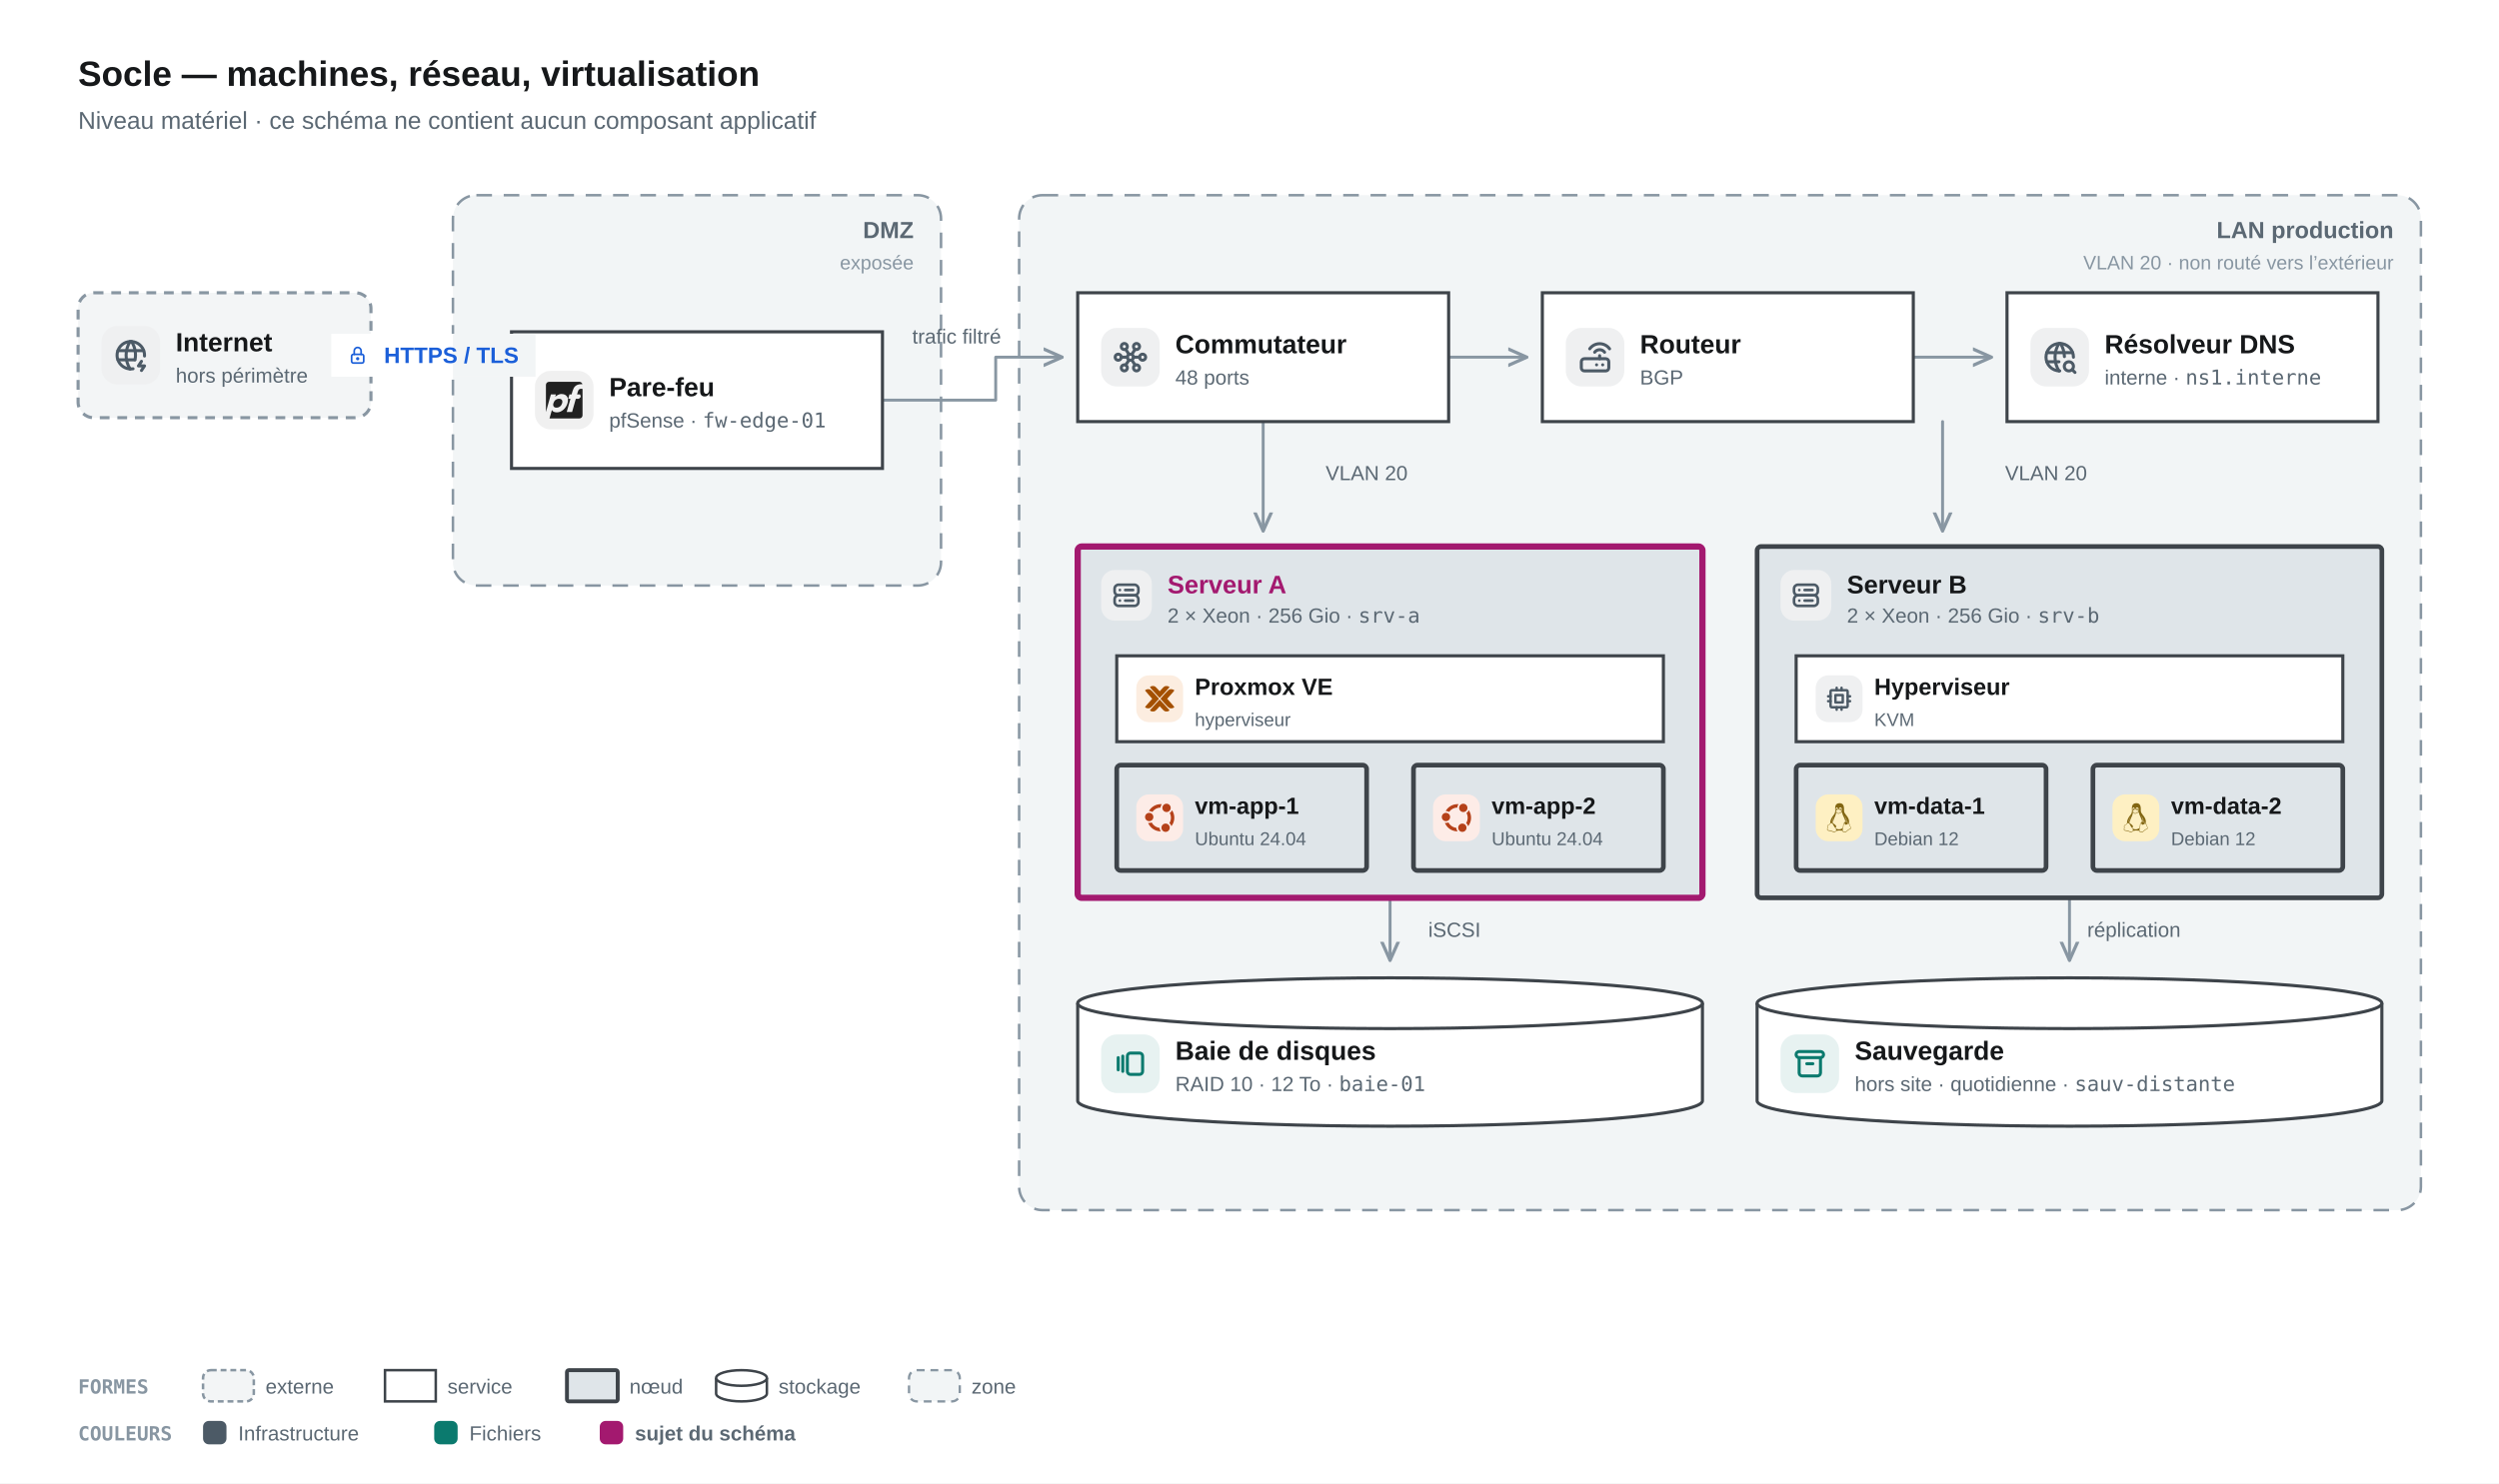
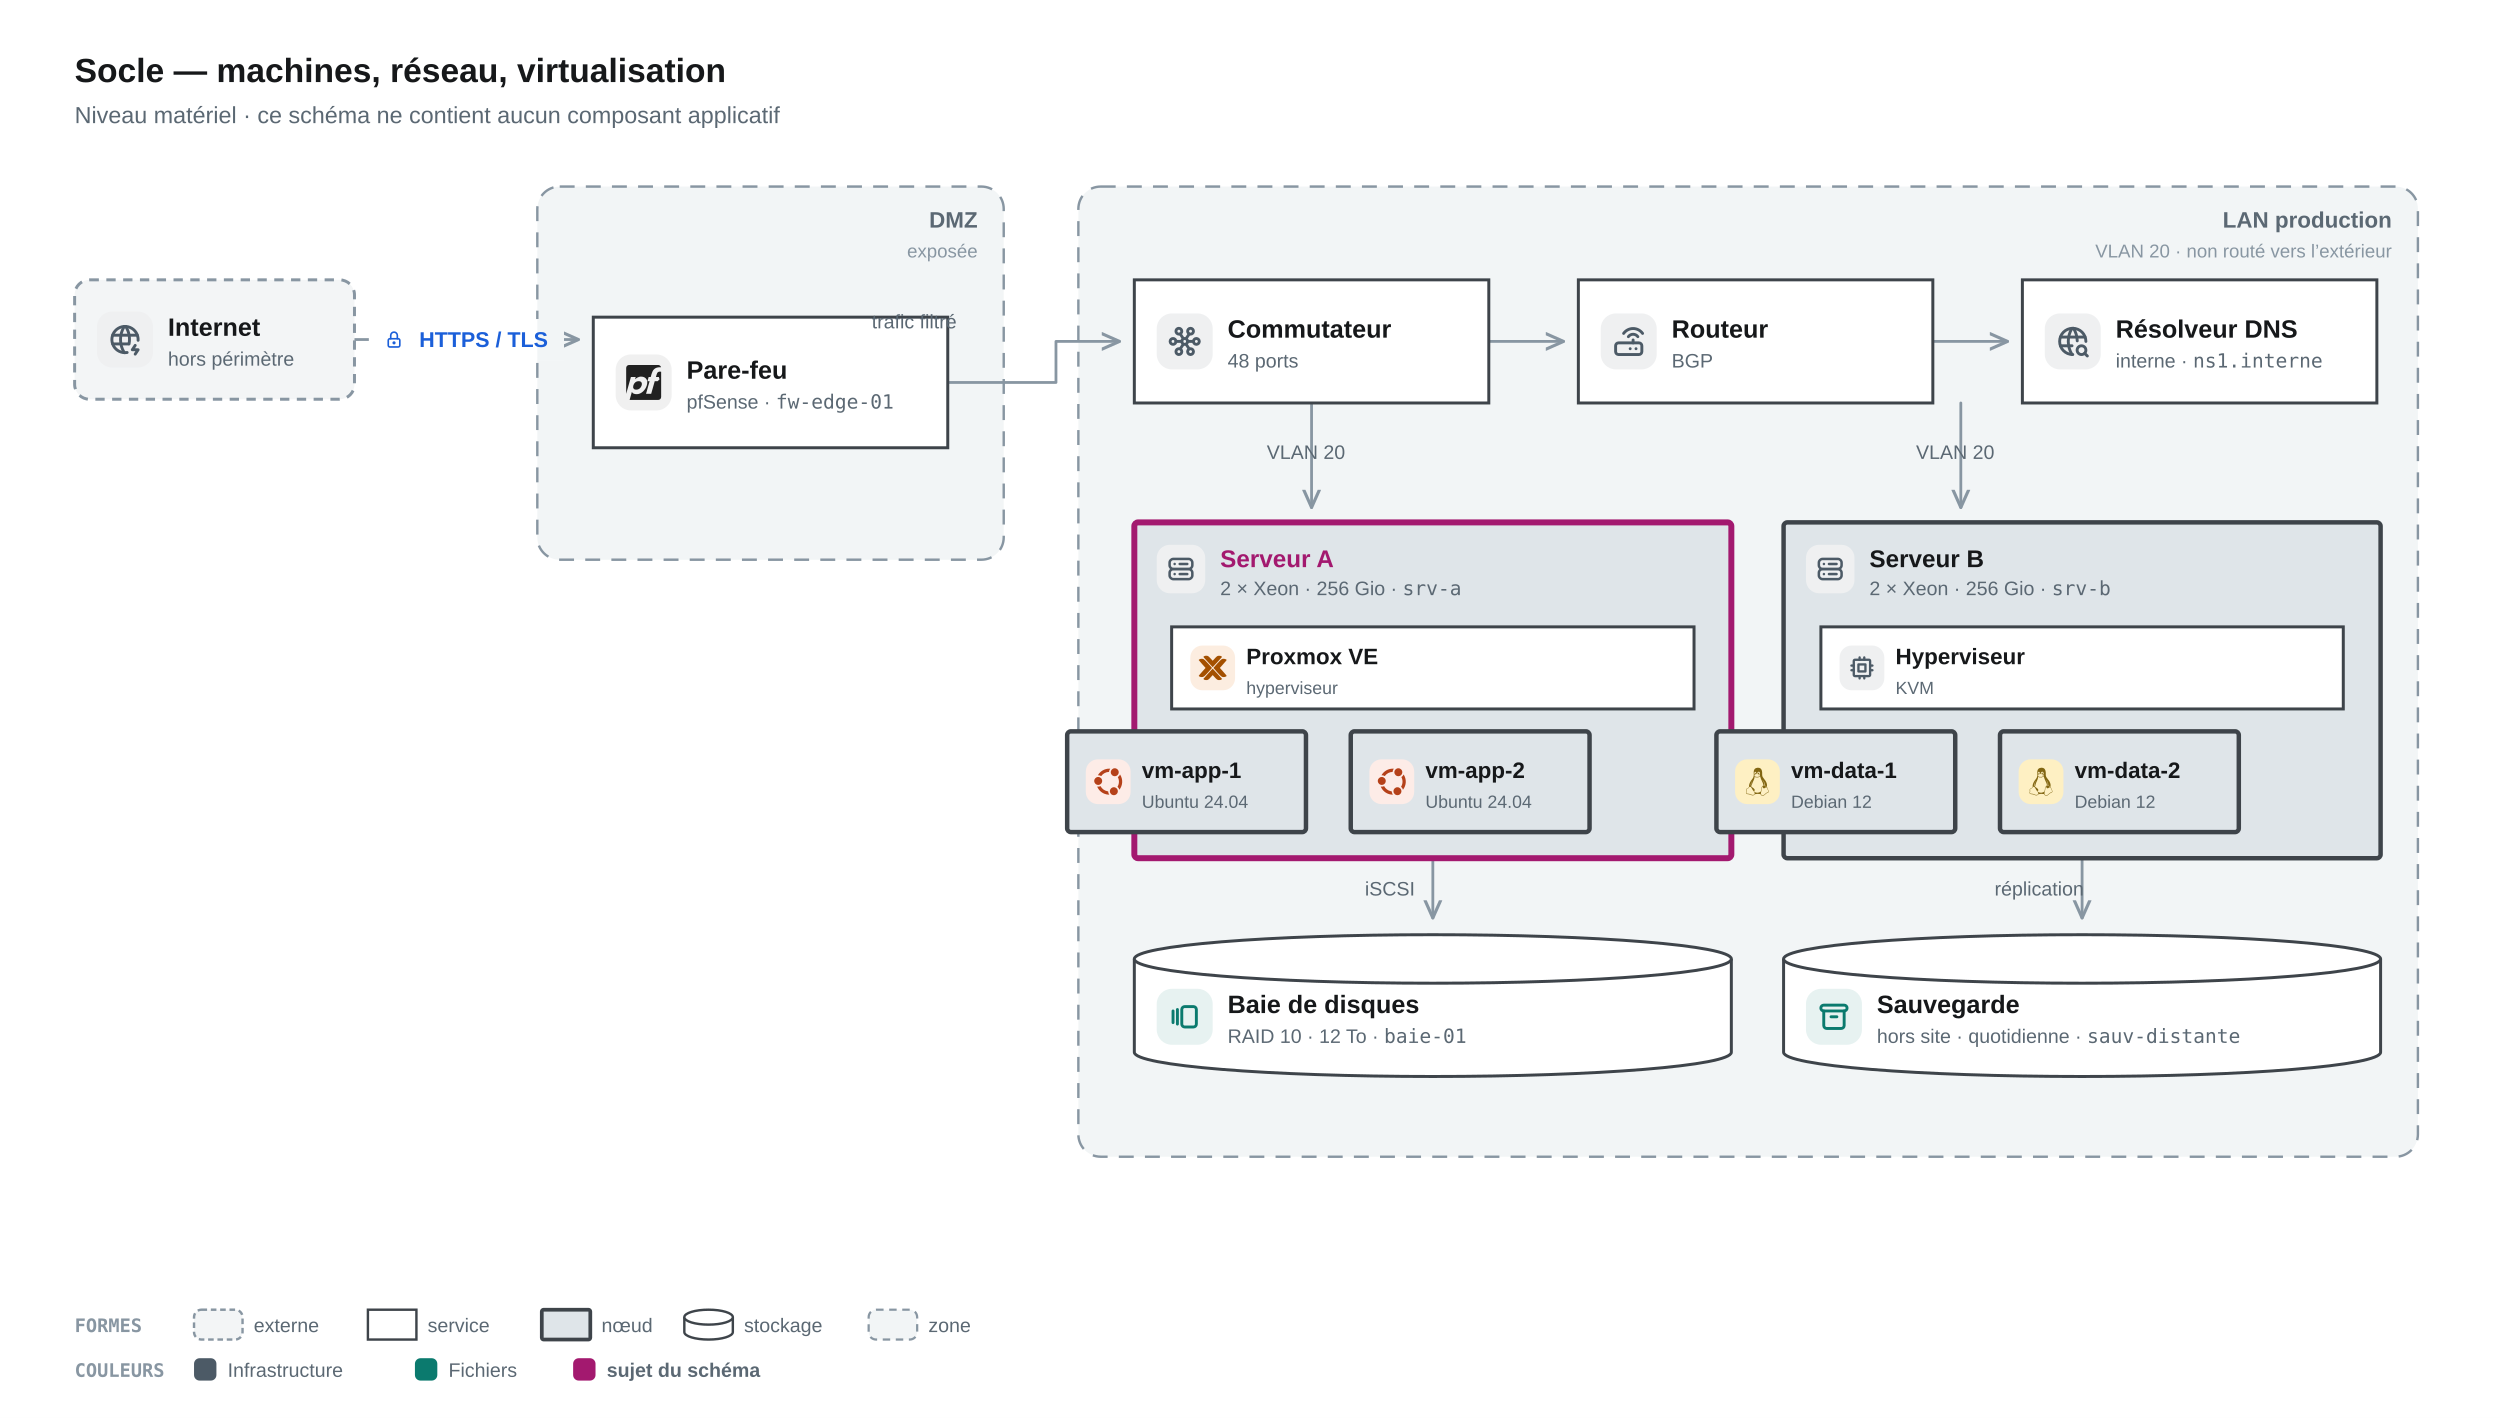
- <svg xmlns="http://www.w3.org/2000/svg" width="1280" height="760" viewBox="0 0 1280 760" font-family="'IBM Plex Sans','Helvetica Neue',Arial,sans-serif" role="img" aria-label="Socle — machines, réseau, virtualisation">
+ <svg xmlns="http://www.w3.org/2000/svg" width="1340" height="760" viewBox="0 0 1340 760" font-family="'IBM Plex Sans','Helvetica Neue',Arial,sans-serif" role="img" aria-label="Socle — machines, réseau, virtualisation">
  <defs>
    <marker id="fl" viewBox="0 0 10 10" refX="9" refY="5" markerWidth="7" markerHeight="7" orient="auto-start-reverse">
      <path d="M0,1 L9,5 L0,9" fill="none" stroke="#8896A2" stroke-width="1.6" stroke-linecap="round" stroke-linejoin="round" />
    </marker>
  </defs>
-   <rect width="1280" height="760" fill="#FFFFFF" />
+   <rect width="1340" height="760" fill="#FFFFFF" />
  <text x="40" y="44" font-size="18" font-weight="600" fill="#16181A">Socle — machines, réseau, virtualisation</text>
  <text x="40" y="66" font-size="12.5" fill="#5B6873">Niveau matériel · ce schéma ne contient aucun composant applicatif</text>
-   <rect x="232" y="100" width="250" height="200" rx="12" fill="#F2F5F6" stroke="#8896A2" stroke-width="1.3" stroke-dasharray="8 6" />
-   <text x="468" y="122" text-anchor="end" font-size="12" font-weight="600" fill="#5B6873">DMZ</text>
-   <text x="468" y="138" text-anchor="end" font-size="10" fill="#8896A2">exposée</text>
-   <rect x="522" y="100" width="718" height="520" rx="12" fill="#F2F5F6" stroke="#8896A2" stroke-width="1.3" stroke-dasharray="8 6" />
-   <text x="1226" y="122" text-anchor="end" font-size="12" font-weight="600" fill="#5B6873">LAN production</text>
-   <text x="1226" y="138" text-anchor="end" font-size="10" fill="#8896A2">VLAN 20 · non routé vers l’extérieur</text>
-   <path d="M190,182 H254" fill="none" stroke="#8896A2" stroke-width="1.5" stroke-linecap="round" stroke-linejoin="round" marker-end="url(#fl)" />
-   <path d="M452,205 H510 V183 H544" fill="none" stroke="#8896A2" stroke-width="1.5" stroke-linecap="round" stroke-linejoin="round" marker-end="url(#fl)" />
-   <path d="M742,183 H782" fill="none" stroke="#8896A2" stroke-width="1.5" stroke-linecap="round" stroke-linejoin="round" marker-end="url(#fl)" />
-   <path d="M980,183 H1020" fill="none" stroke="#8896A2" stroke-width="1.5" stroke-linecap="round" stroke-linejoin="round" marker-end="url(#fl)" />
-   <path d="M647,216 V272" fill="none" stroke="#8896A2" stroke-width="1.5" stroke-linecap="round" stroke-linejoin="round" marker-end="url(#fl)" />
-   <path d="M995,216 V272" fill="none" stroke="#8896A2" stroke-width="1.5" stroke-linecap="round" stroke-linejoin="round" marker-end="url(#fl)" />
-   <path d="M712,460 V492" fill="none" stroke="#8896A2" stroke-width="1.5" stroke-linecap="round" stroke-linejoin="round" marker-end="url(#fl)" />
-   <path d="M1060,460 V492" fill="none" stroke="#8896A2" stroke-width="1.5" stroke-linecap="round" stroke-linejoin="round" marker-end="url(#fl)" />
+   <rect x="288" y="100" width="250" height="200" rx="12" fill="#F2F5F6" stroke="#8896A2" stroke-width="1.3" stroke-dasharray="8 6" />
+   <text x="524" y="122" text-anchor="end" font-size="12" font-weight="600" fill="#5B6873">DMZ</text>
+   <text x="524" y="138" text-anchor="end" font-size="10" fill="#8896A2">exposée</text>
+   <rect x="578" y="100" width="718" height="520" rx="12" fill="#F2F5F6" stroke="#8896A2" stroke-width="1.3" stroke-dasharray="8 6" />
+   <text x="1282" y="122" text-anchor="end" font-size="12" font-weight="600" fill="#5B6873">LAN production</text>
+   <text x="1282" y="138" text-anchor="end" font-size="10" fill="#8896A2">VLAN 20 · non routé vers l’extérieur</text>
+   <path d="M190,182 H310" fill="none" stroke="#8896A2" stroke-width="1.5" stroke-linecap="round" stroke-linejoin="round" marker-end="url(#fl)" />
+   <path d="M508,205 H566 V183 H600" fill="none" stroke="#8896A2" stroke-width="1.5" stroke-linecap="round" stroke-linejoin="round" marker-end="url(#fl)" />
+   <path d="M798,183 H838" fill="none" stroke="#8896A2" stroke-width="1.5" stroke-linecap="round" stroke-linejoin="round" marker-end="url(#fl)" />
+   <path d="M1036,183 H1076" fill="none" stroke="#8896A2" stroke-width="1.5" stroke-linecap="round" stroke-linejoin="round" marker-end="url(#fl)" />
+   <path d="M703,216 V272" fill="none" stroke="#8896A2" stroke-width="1.5" stroke-linecap="round" stroke-linejoin="round" marker-end="url(#fl)" />
+   <path d="M1051,216 V272" fill="none" stroke="#8896A2" stroke-width="1.5" stroke-linecap="round" stroke-linejoin="round" marker-end="url(#fl)" />
+   <path d="M768,460 V492" fill="none" stroke="#8896A2" stroke-width="1.5" stroke-linecap="round" stroke-linejoin="round" marker-end="url(#fl)" />
+   <path d="M1116,460 V492" fill="none" stroke="#8896A2" stroke-width="1.5" stroke-linecap="round" stroke-linejoin="round" marker-end="url(#fl)" />
  <g>
    <rect x="40" y="150" width="150" height="64" rx="8" fill="#F3F5F6" stroke="#8896A2" stroke-width="1.6" stroke-dasharray="5 4" />
    <svg x="52" y="167" width="30" height="30" viewBox="0 0 48 48">
      <rect width="48" height="48" rx="13" fill="#eff0f1" />
      <svg x="9" y="9" width="30" height="30" viewBox="0 0 24 24" fill="none" stroke="#4C5A66" stroke-width="2" stroke-linecap="round" stroke-linejoin="round">
        <path stroke="none" d="M0 0h24v24H0z" fill="none" />
        <path d="M20.985 12.52a9 9 0 1 0 -7.52 8.36" />
        <path d="M3.6 9h16.8" />
        <path d="M3.6 15h10.9" />
        <path d="M11.5 3a17 17 0 0 0 0 18" />
        <path d="M12.5 3c2.313 3.706 3.07 7.856 2.27 12" />
        <path d="M19 16l-2 3h4l-2 3" />
      </svg>
    </svg>
    <text x="90" y="180" font-size="13.5" font-weight="600" fill="#16181A">Internet</text>
    <text x="90" y="196" font-size="10.5" fill="#5B6873">hors périmètre</text>
  </g>
  <g>
-     <rect x="262" y="170" width="190" height="70" rx="0" fill="#FFFFFF" stroke="#3E444A" stroke-width="1.6" />
-     <svg x="274" y="190" width="30" height="30" viewBox="0 0 48 48">
+     <rect x="318" y="170" width="190" height="70" rx="0" fill="#FFFFFF" stroke="#3E444A" stroke-width="1.6" />
+     <svg x="330" y="190" width="30" height="30" viewBox="0 0 48 48">
      <rect width="48" height="48" rx="13" fill="#f0f0f0" />
      <svg x="9" y="9" width="30" height="30" viewBox="0 0 24 24" fill="#212121">
        <path d="M2.013 0C.898 0 0 .929 0 2.044v17.775L3.252 8.27h3.282L6.1 9.785h.063c.186-.217.433-.403.742-.62.31-.216.62-.402.96-.588.342-.186.713-.31 1.116-.433.402-.124.805-.155 1.208-.155.867 0 1.579.154 2.198.433.62.279 1.084.712 1.455 1.239.31.464.5 1.019.593 1.669.006.06.027.135.027.189.062.712-.031 1.518-.28 2.385a8.571 8.571 0 0 1-1.02 2.322 9.885 9.885 0 0 1-1.58 1.95 8.125 8.125 0 0 1-2.044 1.364 5.536 5.536 0 0 1-2.354.495 5.655 5.655 0 0 1-1.982-.34c-.588-.217-.99-.62-1.238-1.177h-.062L2.353 24h19.603A2.042 2.042 0 0 0 24 21.956V4.706c-.093-.03-.186-.06-.248-.092a2.771 2.771 0 0 0-.557-.062c-.557 0-1.022.124-1.394.372-.34.248-.65.743-.867 1.518l-.526 1.826h2.013l.495 1.58-1.3 1.27h-2.014l-2.446 8.67h-3.53l2.446-8.67h-1.455l.805-2.85h1.425l.557-2.044c.185-.619.403-1.238.681-1.795a4.996 4.996 0 0 1 1.053-1.487c.433-.434.99-.775 1.641-1.022.65-.248 1.487-.372 2.447-.372.248 0 .464 0 .712.031A2.082 2.082 0 0 0 21.988 0zm6.565 11.118c-.898 0-1.672.278-2.323.805-.65.526-1.083 1.239-1.331 2.106-.248.867-.217 1.579.155 2.105.31.557.929.805 1.858.805.898 0 1.672-.278 2.322-.805.65-.526 1.115-1.238 1.363-2.105.247-.867.185-1.58-.155-2.106-.34-.527-.991-.805-1.89-.805Z" />
      </svg>
    </svg>
-     <text x="312" y="203" font-size="13.5" font-weight="600" fill="#16181A">Pare-feu</text>
-     <text x="312" y="219" font-size="10.5" fill="#5B6873">pfSense · <tspan font-family="'IBM Plex Mono',monospace">fw-edge-01</tspan>
-     </text>
-   </g>
-   <g>
-     <rect x="552" y="150" width="190" height="66" rx="0" fill="#FFFFFF" stroke="#3E444A" stroke-width="1.6" />
-     <svg x="564" y="168" width="30" height="30" viewBox="0 0 48 48">
+     <text x="368" y="203" font-size="13.5" font-weight="600" fill="#16181A">Pare-feu</text>
+     <text x="368" y="219" font-size="10.5" fill="#5B6873">pfSense · <tspan font-family="'IBM Plex Mono',monospace">fw-edge-01</tspan>
+     </text>
+   </g>
+   <g>
+     <rect x="608" y="150" width="190" height="66" rx="0" fill="#FFFFFF" stroke="#3E444A" stroke-width="1.6" />
+     <svg x="620" y="168" width="30" height="30" viewBox="0 0 48 48">
      <rect width="48" height="48" rx="13" fill="#eff0f1" />
      <svg x="9" y="9" width="30" height="30" viewBox="0 0 24 24" fill="none" stroke="#4C5A66" stroke-width="2" stroke-linecap="round" stroke-linejoin="round">
        <path stroke="none" d="M0 0h24v24H0z" fill="none" />
        <path d="M10 19a2 2 0 1 0 -4 0a2 2 0 0 0 4 0" />
        <path d="M18 5a2 2 0 1 0 -4 0a2 2 0 0 0 4 0" />
        <path d="M10 5a2 2 0 1 0 -4 0a2 2 0 0 0 4 0" />
        <path d="M6 12a2 2 0 1 0 -4 0a2 2 0 0 0 4 0" />
        <path d="M18 19a2 2 0 1 0 -4 0a2 2 0 0 0 4 0" />
        <path d="M14 12a2 2 0 1 0 -4 0a2 2 0 0 0 4 0" />
        <path d="M22 12a2 2 0 1 0 -4 0a2 2 0 0 0 4 0" />
        <path d="M6 12h4" />
        <path d="M14 12h4" />
        <path d="M15 7l-2 3" />
        <path d="M9 7l2 3" />
        <path d="M11 14l-2 3" />
        <path d="M13 14l2 3" />
      </svg>
    </svg>
-     <text x="602" y="181" font-size="13.5" font-weight="600" fill="#16181A">Commutateur</text>
-     <text x="602" y="197" font-size="10.5" fill="#5B6873">48 ports</text>
-   </g>
-   <g>
-     <rect x="790" y="150" width="190" height="66" rx="0" fill="#FFFFFF" stroke="#3E444A" stroke-width="1.6" />
-     <svg x="802" y="168" width="30" height="30" viewBox="0 0 48 48">
+     <text x="658" y="181" font-size="13.5" font-weight="600" fill="#16181A">Commutateur</text>
+     <text x="658" y="197" font-size="10.5" fill="#5B6873">48 ports</text>
+   </g>
+   <g>
+     <rect x="846" y="150" width="190" height="66" rx="0" fill="#FFFFFF" stroke="#3E444A" stroke-width="1.6" />
+     <svg x="858" y="168" width="30" height="30" viewBox="0 0 48 48">
      <rect width="48" height="48" rx="13" fill="#eff0f1" />
      <svg x="9" y="9" width="30" height="30" viewBox="0 0 24 24" fill="none" stroke="#4C5A66" stroke-width="2" stroke-linecap="round" stroke-linejoin="round">
        <path stroke="none" d="M0 0h24v24H0z" fill="none" />
        <path d="M3 15a2 2 0 0 1 2 -2h14a2 2 0 0 1 2 2v4a2 2 0 0 1 -2 2h-14a2 2 0 0 1 -2 -2l0 -4" />
        <path d="M17 17l0 .01" />
        <path d="M13 17l0 .01" />
        <path d="M15 13l0 -2" />
        <path d="M11.75 8.75a4 4 0 0 1 6.5 0" />
        <path d="M8.5 6.5a8 8 0 0 1 13 0" />
      </svg>
    </svg>
-     <text x="840" y="181" font-size="13.5" font-weight="600" fill="#16181A">Routeur</text>
-     <text x="840" y="197" font-size="10.5" fill="#5B6873">BGP</text>
-   </g>
-   <g>
-     <rect x="1028" y="150" width="190" height="66" rx="0" fill="#FFFFFF" stroke="#3E444A" stroke-width="1.6" />
-     <svg x="1040" y="168" width="30" height="30" viewBox="0 0 48 48">
+     <text x="896" y="181" font-size="13.5" font-weight="600" fill="#16181A">Routeur</text>
+     <text x="896" y="197" font-size="10.5" fill="#5B6873">BGP</text>
+   </g>
+   <g>
+     <rect x="1084" y="150" width="190" height="66" rx="0" fill="#FFFFFF" stroke="#3E444A" stroke-width="1.6" />
+     <svg x="1096" y="168" width="30" height="30" viewBox="0 0 48 48">
      <rect width="48" height="48" rx="13" fill="#eff0f1" />
      <svg x="9" y="9" width="30" height="30" viewBox="0 0 24 24" fill="none" stroke="#4C5A66" stroke-width="2" stroke-linecap="round" stroke-linejoin="round">
        <path stroke="none" d="M0 0h24v24H0z" fill="none" />
        <path d="M21 12a9 9 0 1 0 -9 9" />
        <path d="M3.6 9h16.8" />
        <path d="M3.6 15h7.9" />
        <path d="M11.5 3a17 17 0 0 0 0 18" />
        <path d="M12.5 3a16.984 16.984 0 0 1 2.574 8.62" />
        <path d="M15 18a3 3 0 1 0 6 0a3 3 0 1 0 -6 0" />
        <path d="M20.2 20.2l1.8 1.8" />
      </svg>
    </svg>
-     <text x="1078" y="181" font-size="13.5" font-weight="600" fill="#16181A">Résolveur DNS</text>
-     <text x="1078" y="197" font-size="10.5" fill="#5B6873">interne · <tspan font-family="'IBM Plex Mono',monospace">ns1.interne</tspan>
-     </text>
-   </g>
-   <g>
-     <rect x="552" y="280" width="320" height="180" rx="2" fill="#DFE5E9" stroke="#A3196F" stroke-width="3.2" />
-     <svg x="564" y="292" width="26" height="26" viewBox="0 0 48 48">
+     <text x="1134" y="181" font-size="13.5" font-weight="600" fill="#16181A">Résolveur DNS</text>
+     <text x="1134" y="197" font-size="10.5" fill="#5B6873">interne · <tspan font-family="'IBM Plex Mono',monospace">ns1.interne</tspan>
+     </text>
+   </g>
+   <g>
+     <rect x="608" y="280" width="320" height="180" rx="2" fill="#DFE5E9" stroke="#A3196F" stroke-width="3.2" />
+     <svg x="620" y="292" width="26" height="26" viewBox="0 0 48 48">
      <rect width="48" height="48" rx="13" fill="#eff0f1" />
      <svg x="9" y="9" width="30" height="30" viewBox="0 0 24 24" fill="none" stroke="#4C5A66" stroke-width="2" stroke-linecap="round" stroke-linejoin="round">
        <path stroke="none" d="M0 0h24v24H0z" fill="none" />
        <path d="M3 7a3 3 0 0 1 3 -3h12a3 3 0 0 1 3 3v2a3 3 0 0 1 -3 3h-12a3 3 0 0 1 -3 -3v-2" />
        <path d="M3 15a3 3 0 0 1 3 -3h12a3 3 0 0 1 3 3v2a3 3 0 0 1 -3 3h-12a3 3 0 0 1 -3 -3l0 -2" />
        <path d="M7 8l0 .01" />
        <path d="M7 16l0 .01" />
        <path d="M11 8h6" />
        <path d="M11 16h6" />
      </svg>
    </svg>
-     <text x="598" y="304" font-size="13" font-weight="600" fill="#A3196F">Serveur A</text>
-     <text x="598" y="319" font-size="10.5" fill="#5B6873">2 × Xeon · 256 Gio · <tspan font-family="'IBM Plex Mono',monospace">srv-a</tspan>
-     </text>
-   </g>
-   <g>
-     <rect x="572" y="336" width="280" height="44" rx="0" fill="#FFFFFF" stroke="#3E444A" stroke-width="1.6" />
-     <svg x="582" y="346" width="24" height="24" viewBox="0 0 48 48">
+     <text x="654" y="304" font-size="13" font-weight="600" fill="#A3196F">Serveur A</text>
+     <text x="654" y="319" font-size="10.5" fill="#5B6873">2 × Xeon · 256 Gio · <tspan font-family="'IBM Plex Mono',monospace">srv-a</tspan>
+     </text>
+   </g>
+   <g>
+     <rect x="628" y="336" width="280" height="44" rx="0" fill="#FFFFFF" stroke="#3E444A" stroke-width="1.6" />
+     <svg x="638" y="346" width="24" height="24" viewBox="0 0 48 48">
      <rect width="48" height="48" rx="13" fill="#fcede0" />
      <svg x="9" y="9" width="30" height="30" viewBox="0 0 24 24" fill="#a45000">
        <path d="M4.928 1.825c-1.09.553-1.09.64-.07 1.78 5.655 6.295 7.004 7.782 7.107 7.782.139.017 7.971-8.542 8.058-8.801.034-.07-.208-.312-.519-.536-.415-.312-.864-.433-1.712-.467-1.59-.104-2.144.242-4.115 2.455-.899 1.003-1.66 1.833-1.66 1.833-.017 0-.76-.813-1.642-1.798S8.473 2.1 8.127 1.91c-.796-.45-2.421-.484-3.2-.086zM1.297 4.367C.45 4.695 0 5.007 0 5.248c0 .121 1.331 1.678 2.94 3.459 1.625 1.78 2.939 3.268 2.939 3.302 0 .035-1.331 1.522-2.94 3.303C1.314 17.11.017 18.683.035 18.822c.086.467 1.504 1.055 2.541 1.055 1.678-.018 2.058-.312 5.603-4.202 1.78-1.954 3.233-3.614 3.233-3.666 0-.069-1.435-1.694-3.199-3.63-2.3-2.508-3.423-3.632-3.96-3.874-.812-.398-2.126-.467-2.956-.138zm18.467.12c-.502.26-1.764 1.505-3.943 3.891-1.763 1.937-3.199 3.562-3.199 3.631 0 .07 1.453 1.712 3.234 3.666 3.544 3.89 3.925 4.184 5.602 4.202 1.038 0 2.455-.588 2.542-1.055.017-.156-1.28-1.712-2.905-3.493-1.608-1.78-2.94-3.285-2.94-3.32 0-.034 1.332-1.539 2.94-3.32C22.72 6.91 24.017 5.352 24 5.214c-.087-.45-1.366-.968-2.473-1.038-.795-.034-1.21.035-1.763.312zM7.954 16.973c-2.144 2.369-3.908 4.374-3.943 4.46-.034.07.208.312.52.537.414.311.864.432 1.711.467 1.574.103 2.161-.26 4.15-2.508.864-.968 1.608-1.78 1.625-1.78s.761.812 1.643 1.798c2.023 2.248 2.559 2.576 4.132 2.49.848-.035 1.297-.156 1.712-.467.311-.225.553-.467.519-.536-.087-.26-7.92-8.819-8.058-8.801-.069 0-1.867 1.954-4.011 4.34z" />
      </svg>
    </svg>
-     <text x="612" y="356" font-size="12" font-weight="600" fill="#16181A">Proxmox VE</text>
-     <text x="612" y="372" font-size="9.5" fill="#5B6873">hyperviseur</text>
+     <text x="668" y="356" font-size="12" font-weight="600" fill="#16181A">Proxmox VE</text>
+     <text x="668" y="372" font-size="9.5" fill="#5B6873">hyperviseur</text>
  </g>
  <g>
    <rect x="572" y="392" width="128" height="54" rx="2" fill="#DFE5E9" stroke="#3E444A" stroke-width="2.4" />
    <svg x="582" y="407" width="24" height="24" viewBox="0 0 48 48">
      <rect width="48" height="48" rx="13" fill="#fdece7" />
      <svg x="9" y="9" width="30" height="30" viewBox="0 0 24 24" fill="#b54119">
        <path d="M17.61.455a3.41 3.41 0 0 0-3.41 3.41 3.41 3.41 0 0 0 3.41 3.41 3.41 3.41 0 0 0 3.41-3.41 3.41 3.41 0 0 0-3.41-3.41zM12.92.8C8.923.777 5.137 2.941 3.148 6.451a4.5 4.5 0 0 1 .26-.007 4.92 4.92 0 0 1 2.585.737A8.316 8.316 0 0 1 12.688 3.6 4.944 4.944 0 0 1 13.723.834 11.008 11.008 0 0 0 12.92.8zm9.226 4.994a4.915 4.915 0 0 1-1.918 2.246 8.36 8.36 0 0 1-.273 8.303 4.89 4.89 0 0 1 1.632 2.54 11.156 11.156 0 0 0 .559-13.089zM3.41 7.932A3.41 3.41 0 0 0 0 11.342a3.41 3.41 0 0 0 3.41 3.409 3.41 3.41 0 0 0 3.41-3.41 3.41 3.41 0 0 0-3.41-3.41zm2.027 7.866a4.908 4.908 0 0 1-2.915.358 11.1 11.1 0 0 0 7.991 6.698 11.234 11.234 0 0 0 2.422.249 4.879 4.879 0 0 1-.999-2.85 8.484 8.484 0 0 1-.836-.136 8.304 8.304 0 0 1-5.663-4.32zm11.405.928a3.41 3.41 0 0 0-3.41 3.41 3.41 3.41 0 0 0 3.41 3.41 3.41 3.41 0 0 0 3.41-3.41 3.41 3.41 0 0 0-3.41-3.41z" />
      </svg>
    </svg>
    <text x="612" y="417" font-size="12" font-weight="600" fill="#16181A">vm-app-1</text>
    <text x="612" y="433" font-size="9.5" fill="#5B6873">Ubuntu 24.04</text>
  </g>
  <g>
    <rect x="724" y="392" width="128" height="54" rx="2" fill="#DFE5E9" stroke="#3E444A" stroke-width="2.4" />
    <svg x="734" y="407" width="24" height="24" viewBox="0 0 48 48">
      <rect width="48" height="48" rx="13" fill="#fdece7" />
      <svg x="9" y="9" width="30" height="30" viewBox="0 0 24 24" fill="#b54119">
        <path d="M17.61.455a3.41 3.41 0 0 0-3.41 3.41 3.41 3.41 0 0 0 3.41 3.41 3.41 3.41 0 0 0 3.41-3.41 3.41 3.41 0 0 0-3.41-3.41zM12.92.8C8.923.777 5.137 2.941 3.148 6.451a4.5 4.5 0 0 1 .26-.007 4.92 4.92 0 0 1 2.585.737A8.316 8.316 0 0 1 12.688 3.6 4.944 4.944 0 0 1 13.723.834 11.008 11.008 0 0 0 12.92.8zm9.226 4.994a4.915 4.915 0 0 1-1.918 2.246 8.36 8.36 0 0 1-.273 8.303 4.89 4.89 0 0 1 1.632 2.54 11.156 11.156 0 0 0 .559-13.089zM3.41 7.932A3.41 3.41 0 0 0 0 11.342a3.41 3.41 0 0 0 3.41 3.409 3.41 3.41 0 0 0 3.41-3.41 3.41 3.41 0 0 0-3.41-3.41zm2.027 7.866a4.908 4.908 0 0 1-2.915.358 11.1 11.1 0 0 0 7.991 6.698 11.234 11.234 0 0 0 2.422.249 4.879 4.879 0 0 1-.999-2.85 8.484 8.484 0 0 1-.836-.136 8.304 8.304 0 0 1-5.663-4.32zm11.405.928a3.41 3.41 0 0 0-3.41 3.41 3.41 3.41 0 0 0 3.41 3.41 3.41 3.41 0 0 0 3.41-3.41 3.41 3.41 0 0 0-3.41-3.41z" />
      </svg>
    </svg>
    <text x="764" y="417" font-size="12" font-weight="600" fill="#16181A">vm-app-2</text>
    <text x="764" y="433" font-size="9.5" fill="#5B6873">Ubuntu 24.04</text>
  </g>
  <g>
-     <rect x="900" y="280" width="320" height="180" rx="2" fill="#DFE5E9" stroke="#3E444A" stroke-width="2.4" />
-     <svg x="912" y="292" width="26" height="26" viewBox="0 0 48 48">
+     <rect x="956" y="280" width="320" height="180" rx="2" fill="#DFE5E9" stroke="#3E444A" stroke-width="2.4" />
+     <svg x="968" y="292" width="26" height="26" viewBox="0 0 48 48">
      <rect width="48" height="48" rx="13" fill="#eff0f1" />
      <svg x="9" y="9" width="30" height="30" viewBox="0 0 24 24" fill="none" stroke="#4C5A66" stroke-width="2" stroke-linecap="round" stroke-linejoin="round">
        <path stroke="none" d="M0 0h24v24H0z" fill="none" />
        <path d="M3 7a3 3 0 0 1 3 -3h12a3 3 0 0 1 3 3v2a3 3 0 0 1 -3 3h-12a3 3 0 0 1 -3 -3v-2" />
        <path d="M3 15a3 3 0 0 1 3 -3h12a3 3 0 0 1 3 3v2a3 3 0 0 1 -3 3h-12a3 3 0 0 1 -3 -3l0 -2" />
        <path d="M7 8l0 .01" />
        <path d="M7 16l0 .01" />
        <path d="M11 8h6" />
        <path d="M11 16h6" />
      </svg>
    </svg>
-     <text x="946" y="304" font-size="13" font-weight="600" fill="#16181A">Serveur B</text>
-     <text x="946" y="319" font-size="10.5" fill="#5B6873">2 × Xeon · 256 Gio · <tspan font-family="'IBM Plex Mono',monospace">srv-b</tspan>
-     </text>
-   </g>
-   <g>
-     <rect x="920" y="336" width="280" height="44" rx="0" fill="#FFFFFF" stroke="#3E444A" stroke-width="1.6" />
-     <svg x="930" y="346" width="24" height="24" viewBox="0 0 48 48">
+     <text x="1002" y="304" font-size="13" font-weight="600" fill="#16181A">Serveur B</text>
+     <text x="1002" y="319" font-size="10.5" fill="#5B6873">2 × Xeon · 256 Gio · <tspan font-family="'IBM Plex Mono',monospace">srv-b</tspan>
+     </text>
+   </g>
+   <g>
+     <rect x="976" y="336" width="280" height="44" rx="0" fill="#FFFFFF" stroke="#3E444A" stroke-width="1.6" />
+     <svg x="986" y="346" width="24" height="24" viewBox="0 0 48 48">
      <rect width="48" height="48" rx="13" fill="#eff0f1" />
      <svg x="9" y="9" width="30" height="30" viewBox="0 0 24 24" fill="none" stroke="#4C5A66" stroke-width="2" stroke-linecap="round" stroke-linejoin="round">
        <path stroke="none" d="M0 0h24v24H0z" fill="none" />
        <path d="M5 6a1 1 0 0 1 1 -1h12a1 1 0 0 1 1 1v12a1 1 0 0 1 -1 1h-12a1 1 0 0 1 -1 -1l0 -12" />
        <path d="M9 9h6v6h-6l0 -6" />
        <path d="M3 10h2" />
        <path d="M3 14h2" />
        <path d="M10 3v2" />
        <path d="M14 3v2" />
        <path d="M21 10h-2" />
        <path d="M21 14h-2" />
        <path d="M14 21v-2" />
        <path d="M10 21v-2" />
      </svg>
    </svg>
-     <text x="960" y="356" font-size="12" font-weight="600" fill="#16181A">Hyperviseur</text>
-     <text x="960" y="372" font-size="9.5" fill="#5B6873">KVM</text>
+     <text x="1016" y="356" font-size="12" font-weight="600" fill="#16181A">Hyperviseur</text>
+     <text x="1016" y="372" font-size="9.5" fill="#5B6873">KVM</text>
  </g>
  <g>
    <rect x="920" y="392" width="128" height="54" rx="2" fill="#DFE5E9" stroke="#3E444A" stroke-width="2.4" />
    <svg x="930" y="407" width="24" height="24" viewBox="0 0 48 48">
      <rect width="48" height="48" rx="13" fill="#fef0c3" />
      <svg x="9" y="9" width="30" height="30" viewBox="0 0 24 24" fill="#826612">
        <path d="M12.504 0c-.155 0-.315.008-.48.021-4.226.333-3.105 4.807-3.17 6.298-.076 1.092-.3 1.953-1.05 3.02-.885 1.051-2.127 2.75-2.716 4.521-.278.832-.41 1.684-.287 2.489a.424.424 0 00-.11.135c-.26.268-.45.6-.663.839-.199.199-.485.267-.797.4-.313.136-.658.269-.864.68-.09.189-.136.394-.132.602 0 .199.027.4.055.536.058.399.116.728.04.97-.249.68-.28 1.145-.106 1.484.174.334.535.47.94.601.81.2 1.91.135 2.774.6.926.466 1.866.67 2.616.47.526-.116.97-.464 1.208-.946.587-.003 1.23-.269 2.26-.334.699-.058 1.574.267 2.577.2.025.134.063.198.114.333l.003.003c.391.778 1.113 1.132 1.884 1.071.771-.06 1.592-.536 2.257-1.306.631-.765 1.683-1.084 2.378-1.503.348-.199.629-.469.649-.853.023-.4-.2-.811-.714-1.376v-.097l-.003-.003c-.17-.2-.25-.535-.338-.926-.085-.401-.182-.786-.492-1.046h-.003c-.059-.054-.123-.067-.188-.135a.357.357 0 00-.19-.064c.431-1.278.264-2.55-.173-3.694-.533-1.41-1.465-2.638-2.175-3.483-.796-1.005-1.576-1.957-1.56-3.368.026-2.152.236-6.133-3.544-6.139zm.529 3.405h.013c.213 0 .396.062.584.198.19.135.33.332.438.533.105.259.158.459.166.724 0-.02.006-.04.006-.06v.105a.086.086 0 01-.004-.021l-.004-.024a1.807 1.807 0 01-.15.706.953.953 0 01-.213.335.71.71 0 00-.088-.042c-.104-.045-.198-.064-.284-.133a1.312 1.312 0 00-.22-.066c.05-.06.146-.133.183-.198.053-.128.082-.264.088-.402v-.02a1.21 1.21 0 00-.061-.4c-.045-.134-.101-.2-.183-.333-.084-.066-.167-.132-.267-.132h-.016c-.093 0-.176.03-.262.132a.8.8 0 00-.205.334 1.18 1.18 0 00-.09.4v.019c.002.089.008.179.02.267-.193-.067-.438-.135-.607-.202a1.635 1.635 0 01-.018-.2v-.02a1.772 1.772 0 01.15-.768c.082-.22.232-.406.43-.533a.985.985 0 01.594-.2zm-2.962.059h.036c.142 0 .27.048.399.135.146.129.264.288.344.465.09.199.14.4.153.667v.004c.007.134.006.2-.002.266v.08c-.03.007-.056.018-.083.024-.152.055-.274.135-.393.2.012-.09.013-.18.003-.267v-.015c-.012-.133-.04-.2-.082-.333a.613.613 0 00-.166-.267.248.248 0 00-.183-.064h-.021c-.071.006-.13.04-.186.132a.552.552 0 00-.12.27.944.944 0 00-.023.33v.015c.012.135.037.2.08.334.046.134.098.2.166.268.01.009.02.018.034.024-.07.057-.117.07-.176.136a.304.304 0 01-.131.068 2.62 2.62 0 01-.275-.402 1.772 1.772 0 01-.155-.667 1.759 1.759 0 01.08-.668 1.43 1.43 0 01.283-.535c.128-.133.26-.2.418-.2zm1.37 1.706c.332 0 .733.065 1.216.399.293.2.523.269 1.052.468h.003c.255.136.405.266.478.399v-.131a.571.571 0 01.016.47c-.123.31-.516.643-1.063.842v.002c-.268.135-.501.333-.775.465-.276.135-.588.292-1.012.267a1.139 1.139 0 01-.448-.067 3.566 3.566 0 01-.322-.198c-.195-.135-.363-.332-.612-.465v-.005h-.005c-.4-.246-.616-.512-.686-.71-.07-.268-.005-.47.193-.6.224-.135.38-.271.483-.336.104-.074.143-.102.176-.131h.002v-.003c.169-.202.436-.47.839-.601.139-.036.294-.065.466-.065zm2.8 2.142c.358 1.417 1.196 3.475 1.735 4.473.286.534.855 1.659 1.102 3.024.156-.005.33.018.513.064.646-1.671-.546-3.467-1.089-3.966-.22-.2-.232-.335-.123-.335.59.534 1.365 1.572 1.646 2.757.13.535.16 1.104.021 1.67.067.028.135.06.205.067 1.032.534 1.413.938 1.23 1.537v-.043c-.06-.003-.12 0-.18 0h-.016c.151-.467-.182-.825-1.065-1.224-.915-.4-1.646-.336-1.77.465-.008.043-.013.066-.018.135-.068.023-.139.053-.209.064-.43.268-.662.669-.793 1.187-.13.533-.17 1.156-.205 1.869v.003c-.02.334-.17.838-.319 1.35-1.5 1.072-3.58 1.538-5.348.334a2.645 2.645 0 00-.402-.533 1.45 1.45 0 00-.275-.333c.182 0 .338-.03.465-.067a.615.615 0 00.314-.334c.108-.267 0-.697-.345-1.163-.345-.467-.931-.995-1.788-1.521-.63-.4-.986-.87-1.15-1.396-.165-.534-.143-1.085-.015-1.645.245-1.07.873-2.11 1.274-2.763.107-.065.037.135-.408.974-.396.751-1.14 2.497-.122 3.854a8.123 8.123 0 01.647-2.876c.564-1.278 1.743-3.504 1.836-5.268.048.036.217.135.289.202.218.133.38.333.59.465.21.201.477.335.876.335.039.003.075.006.11.006.412 0 .73-.134.997-.268.29-.134.52-.334.74-.4h.005c.467-.135.835-.402 1.044-.7zm2.185 8.958c.037.6.343 1.245.882 1.377.588.134 1.434-.333 1.791-.765l.211-.01c.315-.007.577.01.847.268l.003.003c.208.199.305.53.391.876.085.4.154.78.409 1.066.486.527.645.906.636 1.14l.003-.007v.018l-.003-.012c-.015.262-.185.396-.498.595-.63.401-1.746.712-2.457 1.57-.618.737-1.37 1.14-2.036 1.191-.664.053-1.237-.2-1.574-.898l-.005-.003c-.21-.4-.12-1.025.056-1.69.176-.668.428-1.344.463-1.897.037-.714.076-1.335.195-1.814.12-.465.308-.797.641-.984l.045-.022zm-10.814.049h.01c.053 0 .105.005.157.014.376.055.706.333 1.023.752l.91 1.664.003.003c.243.533.754 1.064 1.189 1.637.434.598.77 1.131.729 1.57v.006c-.057.744-.48 1.148-1.125 1.294-.645.135-1.52.002-2.395-.464-.968-.536-2.118-.469-2.857-.602-.369-.066-.61-.2-.723-.4-.11-.2-.113-.602.123-1.23v-.004l.002-.003c.117-.334.03-.752-.027-1.118-.055-.401-.083-.71.043-.94.16-.334.396-.4.69-.533.294-.135.64-.202.915-.47h.002v-.002c.256-.268.445-.601.668-.838.19-.201.38-.336.663-.336zm7.159-9.074c-.435.201-.945.535-1.488.535-.542 0-.97-.267-1.28-.466-.154-.134-.28-.268-.373-.335-.164-.134-.144-.333-.074-.333.109.016.129.134.199.2.096.066.215.2.36.333.292.2.68.467 1.167.467.485 0 1.053-.267 1.398-.466.195-.135.445-.334.648-.467.156-.136.149-.267.279-.267.128.016.034.134-.147.332a8.097 8.097 0 01-.69.468zm-1.082-1.583V5.64c-.006-.02.013-.042.029-.05.074-.043.18-.027.26.004.063 0 .16.067.15.135-.006.049-.085.066-.135.066-.055 0-.092-.043-.141-.068-.052-.018-.146-.008-.163-.065zm-.551 0c-.02.058-.113.049-.166.066-.047.025-.086.068-.14.068-.05 0-.13-.02-.136-.068-.01-.066.088-.133.15-.133.08-.031.184-.047.259-.005.019.009.036.03.03.05v.02h.003z" />
      </svg>
    </svg>
    <text x="960" y="417" font-size="12" font-weight="600" fill="#16181A">vm-data-1</text>
    <text x="960" y="433" font-size="9.5" fill="#5B6873">Debian 12</text>
  </g>
  <g>
    <rect x="1072" y="392" width="128" height="54" rx="2" fill="#DFE5E9" stroke="#3E444A" stroke-width="2.4" />
    <svg x="1082" y="407" width="24" height="24" viewBox="0 0 48 48">
      <rect width="48" height="48" rx="13" fill="#fef0c3" />
      <svg x="9" y="9" width="30" height="30" viewBox="0 0 24 24" fill="#826612">
        <path d="M12.504 0c-.155 0-.315.008-.48.021-4.226.333-3.105 4.807-3.17 6.298-.076 1.092-.3 1.953-1.05 3.02-.885 1.051-2.127 2.75-2.716 4.521-.278.832-.41 1.684-.287 2.489a.424.424 0 00-.11.135c-.26.268-.45.6-.663.839-.199.199-.485.267-.797.4-.313.136-.658.269-.864.68-.09.189-.136.394-.132.602 0 .199.027.4.055.536.058.399.116.728.04.97-.249.68-.28 1.145-.106 1.484.174.334.535.47.94.601.81.2 1.91.135 2.774.6.926.466 1.866.67 2.616.47.526-.116.97-.464 1.208-.946.587-.003 1.23-.269 2.26-.334.699-.058 1.574.267 2.577.2.025.134.063.198.114.333l.003.003c.391.778 1.113 1.132 1.884 1.071.771-.06 1.592-.536 2.257-1.306.631-.765 1.683-1.084 2.378-1.503.348-.199.629-.469.649-.853.023-.4-.2-.811-.714-1.376v-.097l-.003-.003c-.17-.2-.25-.535-.338-.926-.085-.401-.182-.786-.492-1.046h-.003c-.059-.054-.123-.067-.188-.135a.357.357 0 00-.19-.064c.431-1.278.264-2.55-.173-3.694-.533-1.41-1.465-2.638-2.175-3.483-.796-1.005-1.576-1.957-1.56-3.368.026-2.152.236-6.133-3.544-6.139zm.529 3.405h.013c.213 0 .396.062.584.198.19.135.33.332.438.533.105.259.158.459.166.724 0-.02.006-.04.006-.06v.105a.086.086 0 01-.004-.021l-.004-.024a1.807 1.807 0 01-.15.706.953.953 0 01-.213.335.71.71 0 00-.088-.042c-.104-.045-.198-.064-.284-.133a1.312 1.312 0 00-.22-.066c.05-.06.146-.133.183-.198.053-.128.082-.264.088-.402v-.02a1.21 1.21 0 00-.061-.4c-.045-.134-.101-.2-.183-.333-.084-.066-.167-.132-.267-.132h-.016c-.093 0-.176.03-.262.132a.8.8 0 00-.205.334 1.18 1.18 0 00-.09.4v.019c.002.089.008.179.02.267-.193-.067-.438-.135-.607-.202a1.635 1.635 0 01-.018-.2v-.02a1.772 1.772 0 01.15-.768c.082-.22.232-.406.43-.533a.985.985 0 01.594-.2zm-2.962.059h.036c.142 0 .27.048.399.135.146.129.264.288.344.465.09.199.14.4.153.667v.004c.007.134.006.2-.002.266v.08c-.03.007-.056.018-.083.024-.152.055-.274.135-.393.2.012-.09.013-.18.003-.267v-.015c-.012-.133-.04-.2-.082-.333a.613.613 0 00-.166-.267.248.248 0 00-.183-.064h-.021c-.071.006-.13.04-.186.132a.552.552 0 00-.12.27.944.944 0 00-.023.33v.015c.012.135.037.2.08.334.046.134.098.2.166.268.01.009.02.018.034.024-.07.057-.117.07-.176.136a.304.304 0 01-.131.068 2.62 2.62 0 01-.275-.402 1.772 1.772 0 01-.155-.667 1.759 1.759 0 01.08-.668 1.43 1.43 0 01.283-.535c.128-.133.26-.2.418-.2zm1.37 1.706c.332 0 .733.065 1.216.399.293.2.523.269 1.052.468h.003c.255.136.405.266.478.399v-.131a.571.571 0 01.016.47c-.123.31-.516.643-1.063.842v.002c-.268.135-.501.333-.775.465-.276.135-.588.292-1.012.267a1.139 1.139 0 01-.448-.067 3.566 3.566 0 01-.322-.198c-.195-.135-.363-.332-.612-.465v-.005h-.005c-.4-.246-.616-.512-.686-.71-.07-.268-.005-.47.193-.6.224-.135.38-.271.483-.336.104-.074.143-.102.176-.131h.002v-.003c.169-.202.436-.47.839-.601.139-.036.294-.065.466-.065zm2.8 2.142c.358 1.417 1.196 3.475 1.735 4.473.286.534.855 1.659 1.102 3.024.156-.005.33.018.513.064.646-1.671-.546-3.467-1.089-3.966-.22-.2-.232-.335-.123-.335.59.534 1.365 1.572 1.646 2.757.13.535.16 1.104.021 1.67.067.028.135.06.205.067 1.032.534 1.413.938 1.23 1.537v-.043c-.06-.003-.12 0-.18 0h-.016c.151-.467-.182-.825-1.065-1.224-.915-.4-1.646-.336-1.77.465-.008.043-.013.066-.018.135-.068.023-.139.053-.209.064-.43.268-.662.669-.793 1.187-.13.533-.17 1.156-.205 1.869v.003c-.02.334-.17.838-.319 1.35-1.5 1.072-3.58 1.538-5.348.334a2.645 2.645 0 00-.402-.533 1.45 1.45 0 00-.275-.333c.182 0 .338-.03.465-.067a.615.615 0 00.314-.334c.108-.267 0-.697-.345-1.163-.345-.467-.931-.995-1.788-1.521-.63-.4-.986-.87-1.15-1.396-.165-.534-.143-1.085-.015-1.645.245-1.07.873-2.11 1.274-2.763.107-.065.037.135-.408.974-.396.751-1.14 2.497-.122 3.854a8.123 8.123 0 01.647-2.876c.564-1.278 1.743-3.504 1.836-5.268.048.036.217.135.289.202.218.133.38.333.59.465.21.201.477.335.876.335.039.003.075.006.11.006.412 0 .73-.134.997-.268.29-.134.52-.334.74-.4h.005c.467-.135.835-.402 1.044-.7zm2.185 8.958c.037.6.343 1.245.882 1.377.588.134 1.434-.333 1.791-.765l.211-.01c.315-.007.577.01.847.268l.003.003c.208.199.305.53.391.876.085.4.154.78.409 1.066.486.527.645.906.636 1.14l.003-.007v.018l-.003-.012c-.015.262-.185.396-.498.595-.63.401-1.746.712-2.457 1.57-.618.737-1.37 1.14-2.036 1.191-.664.053-1.237-.2-1.574-.898l-.005-.003c-.21-.4-.12-1.025.056-1.69.176-.668.428-1.344.463-1.897.037-.714.076-1.335.195-1.814.12-.465.308-.797.641-.984l.045-.022zm-10.814.049h.01c.053 0 .105.005.157.014.376.055.706.333 1.023.752l.91 1.664.003.003c.243.533.754 1.064 1.189 1.637.434.598.77 1.131.729 1.57v.006c-.057.744-.48 1.148-1.125 1.294-.645.135-1.52.002-2.395-.464-.968-.536-2.118-.469-2.857-.602-.369-.066-.61-.2-.723-.4-.11-.2-.113-.602.123-1.23v-.004l.002-.003c.117-.334.03-.752-.027-1.118-.055-.401-.083-.71.043-.94.16-.334.396-.4.69-.533.294-.135.64-.202.915-.47h.002v-.002c.256-.268.445-.601.668-.838.19-.201.38-.336.663-.336zm7.159-9.074c-.435.201-.945.535-1.488.535-.542 0-.97-.267-1.28-.466-.154-.134-.28-.268-.373-.335-.164-.134-.144-.333-.074-.333.109.016.129.134.199.2.096.066.215.2.36.333.292.2.68.467 1.167.467.485 0 1.053-.267 1.398-.466.195-.135.445-.334.648-.467.156-.136.149-.267.279-.267.128.016.034.134-.147.332a8.097 8.097 0 01-.69.468zm-1.082-1.583V5.64c-.006-.02.013-.042.029-.05.074-.043.18-.027.26.004.063 0 .16.067.15.135-.006.049-.085.066-.135.066-.055 0-.092-.043-.141-.068-.052-.018-.146-.008-.163-.065zm-.551 0c-.02.058-.113.049-.166.066-.047.025-.086.068-.14.068-.05 0-.13-.02-.136-.068-.01-.066.088-.133.15-.133.08-.031.184-.047.259-.005.019.009.036.03.03.05v.02h.003z" />
      </svg>
    </svg>
    <text x="1112" y="417" font-size="12" font-weight="600" fill="#16181A">vm-data-2</text>
    <text x="1112" y="433" font-size="9.5" fill="#5B6873">Debian 12</text>
  </g>
  <g>
-     <path d="M552 514 v50 a160 13 0 0 0 320 0 v-50" fill="#FFFFFF" stroke="#3E444A" stroke-width="1.6" />
-     <ellipse cx="712" cy="514" rx="160" ry="13" fill="#FFFFFF" stroke="#3E444A" stroke-width="1.6" />
-     <svg x="564" y="530" width="30" height="30" viewBox="0 0 48 48">
+     <path d="M608 514 v50 a160 13 0 0 0 320 0 v-50" fill="#FFFFFF" stroke="#3E444A" stroke-width="1.6" />
+     <ellipse cx="768" cy="514" rx="160" ry="13" fill="#FFFFFF" stroke="#3E444A" stroke-width="1.6" />
+     <svg x="620" y="530" width="30" height="30" viewBox="0 0 48 48">
      <rect width="48" height="48" rx="13" fill="#e7f2f1" />
      <svg x="9" y="9" width="30" height="30" viewBox="0 0 24 24" fill="none" stroke="#0B7A6E" stroke-width="2" stroke-linecap="round" stroke-linejoin="round">
        <path stroke="none" d="M0 0h24v24H0z" fill="none" />
        <path d="M10 7a2 2 0 0 1 2 -2h6a2 2 0 0 1 2 2v10a2 2 0 0 1 -2 2h-6a2 2 0 0 1 -2 -2l0 -10" />
        <path d="M7 7l0 10" />
        <path d="M4 8l0 8" />
      </svg>
    </svg>
-     <text x="602" y="543" font-size="13.5" font-weight="600" fill="#16181A">Baie de disques</text>
-     <text x="602" y="559" font-size="10.5" fill="#5B6873">RAID 10 · 12 To · <tspan font-family="'IBM Plex Mono',monospace">baie-01</tspan>
-     </text>
-   </g>
-   <g>
-     <path d="M900 514 v50 a160 13 0 0 0 320 0 v-50" fill="#FFFFFF" stroke="#3E444A" stroke-width="1.6" />
-     <ellipse cx="1060" cy="514" rx="160" ry="13" fill="#FFFFFF" stroke="#3E444A" stroke-width="1.6" />
-     <svg x="912" y="530" width="30" height="30" viewBox="0 0 48 48">
+     <text x="658" y="543" font-size="13.5" font-weight="600" fill="#16181A">Baie de disques</text>
+     <text x="658" y="559" font-size="10.5" fill="#5B6873">RAID 10 · 12 To · <tspan font-family="'IBM Plex Mono',monospace">baie-01</tspan>
+     </text>
+   </g>
+   <g>
+     <path d="M956 514 v50 a160 13 0 0 0 320 0 v-50" fill="#FFFFFF" stroke="#3E444A" stroke-width="1.6" />
+     <ellipse cx="1116" cy="514" rx="160" ry="13" fill="#FFFFFF" stroke="#3E444A" stroke-width="1.6" />
+     <svg x="968" y="530" width="30" height="30" viewBox="0 0 48 48">
      <rect width="48" height="48" rx="13" fill="#e7f2f1" />
      <svg x="9" y="9" width="30" height="30" viewBox="0 0 24 24" fill="none" stroke="#0B7A6E" stroke-width="2" stroke-linecap="round" stroke-linejoin="round">
        <path stroke="none" d="M0 0h24v24H0z" fill="none" />
        <path d="M3 6a2 2 0 0 1 2 -2h14a2 2 0 0 1 2 2a2 2 0 0 1 -2 2h-14a2 2 0 0 1 -2 -2" />
        <path d="M5 8v10a2 2 0 0 0 2 2h10a2 2 0 0 0 2 -2v-10" />
        <path d="M10 12l4 0" />
      </svg>
    </svg>
-     <text x="950" y="543" font-size="13.5" font-weight="600" fill="#16181A">Sauvegarde</text>
-     <text x="950" y="559" font-size="10.5" fill="#5B6873">hors site · quotidienne · <tspan font-family="'IBM Plex Mono',monospace">sauv-distante</tspan>
+     <text x="1006" y="543" font-size="13.5" font-weight="600" fill="#16181A">Sauvegarde</text>
+     <text x="1006" y="559" font-size="10.5" fill="#5B6873">hors site · quotidienne · <tspan font-family="'IBM Plex Mono',monospace">sauv-distante</tspan>
    </text>
  </g>
  <text x="490" y="176" text-anchor="middle" font-size="10.5" fill="#5B6873">trafic filtré</text>
  <text x="700" y="246" text-anchor="middle" font-size="10.5" fill="#5B6873">VLAN 20</text>
  <text x="1048" y="246" text-anchor="middle" font-size="10.5" fill="#5B6873">VLAN 20</text>
  <text x="745" y="480" text-anchor="middle" font-size="10.5" fill="#5B6873">iSCSI</text>
  <text x="1093" y="480" text-anchor="middle" font-size="10.5" fill="#5B6873">réplication</text>
-   <rect x="169.7" y="171" width="104.6" height="22" fill="#FFFFFF" />
-   <rect x="232.0" y="171.0" width="42.3" height="22.0" fill="#F2F5F6" />
-   <svg x="174.7" y="173.5" width="17" height="17" viewBox="0 0 48 48">
+   <rect x="197.7" y="171" width="104.6" height="22" fill="#FFFFFF" />
+   <rect x="288.0" y="171.0" width="14.3" height="22.0" fill="#F2F5F6" />
+   <svg x="202.7" y="173.5" width="17" height="17" viewBox="0 0 48 48">
    <svg x="9" y="9" width="30" height="30" viewBox="0 0 24 24" fill="none" stroke="#1B5FD9" stroke-width="2" stroke-linecap="round" stroke-linejoin="round">
      <path stroke="none" d="M0 0h24v24H0z" fill="none" />
      <path d="M5 13a2 2 0 0 1 2 -2h10a2 2 0 0 1 2 2v6a2 2 0 0 1 -2 2h-10a2 2 0 0 1 -2 -2v-6" />
      <path d="M11 16a1 1 0 1 0 2 0a1 1 0 0 0 -2 0" />
      <path d="M8 11v-4a4 4 0 1 1 8 0v4" />
    </svg>
  </svg>
-   <text x="196.7" y="186" font-size="11.5" font-weight="600" fill="#1B5FD9">HTTPS / TLS</text>
+   <text x="224.7" y="186" font-size="11.5" font-weight="600" fill="#1B5FD9">HTTPS / TLS</text>
  <g>
    <text x="40" y="714" font-size="10" font-weight="600" font-family="'IBM Plex Mono',monospace" fill="#8896A2">FORMES</text>
    <rect x="104" y="702" width="26" height="16" rx="4" fill="#F3F5F6" stroke="#8896A2" stroke-width="1.3" stroke-dasharray="3 2" />
    <text x="136" y="714" font-size="10.5" fill="#5B6873">externe</text>
    <rect x="197.2" y="702" width="26" height="16" rx="0" fill="#FFFFFF" stroke="#3E444A" stroke-width="1.3" />
    <text x="229.2" y="714" font-size="10.5" fill="#5B6873">service</text>
    <rect x="290.4" y="702" width="26" height="16" rx="1" fill="#DFE5E9" stroke="#3E444A" stroke-width="2" />
    <text x="322.4" y="714" font-size="10.5" fill="#5B6873">nœud</text>
    <path d="M366.8 706 v8 a13 4 0 0 0 26 0 v-8" fill="#FFFFFF" stroke="#3E444A" stroke-width="1.3" />
    <ellipse cx="379.8" cy="706" rx="13" ry="4" fill="#FFFFFF" stroke="#3E444A" stroke-width="1.3" />
    <text x="398.8" y="714" font-size="10.5" fill="#5B6873">stockage</text>
    <rect x="465.6" y="702" width="26" height="16" rx="4" fill="#F2F5F6" stroke="#8896A2" stroke-width="1.2" stroke-dasharray="4 3" />
    <text x="497.6" y="714" font-size="10.5" fill="#5B6873">zone</text>
    <text x="40" y="738" font-size="10" font-weight="600" font-family="'IBM Plex Mono',monospace" fill="#8896A2">COULEURS</text>
    <rect x="104" y="728" width="12" height="12" rx="3" fill="#4C5A66" />
    <text x="122" y="738" font-size="10.5" fill="#5B6873">Infrastructure</text>
    <rect x="222.4" y="728" width="12" height="12" rx="3" fill="#0B7A6E" />
    <text x="240.4" y="738" font-size="10.5" fill="#5B6873">Fichiers</text>
    <rect x="307.2" y="728" width="12" height="12" rx="3" fill="#A3196F" />
    <text x="325.2" y="738" font-size="10.5" font-weight="600" fill="#5B6873">sujet du schéma</text>
  </g>
</svg>
